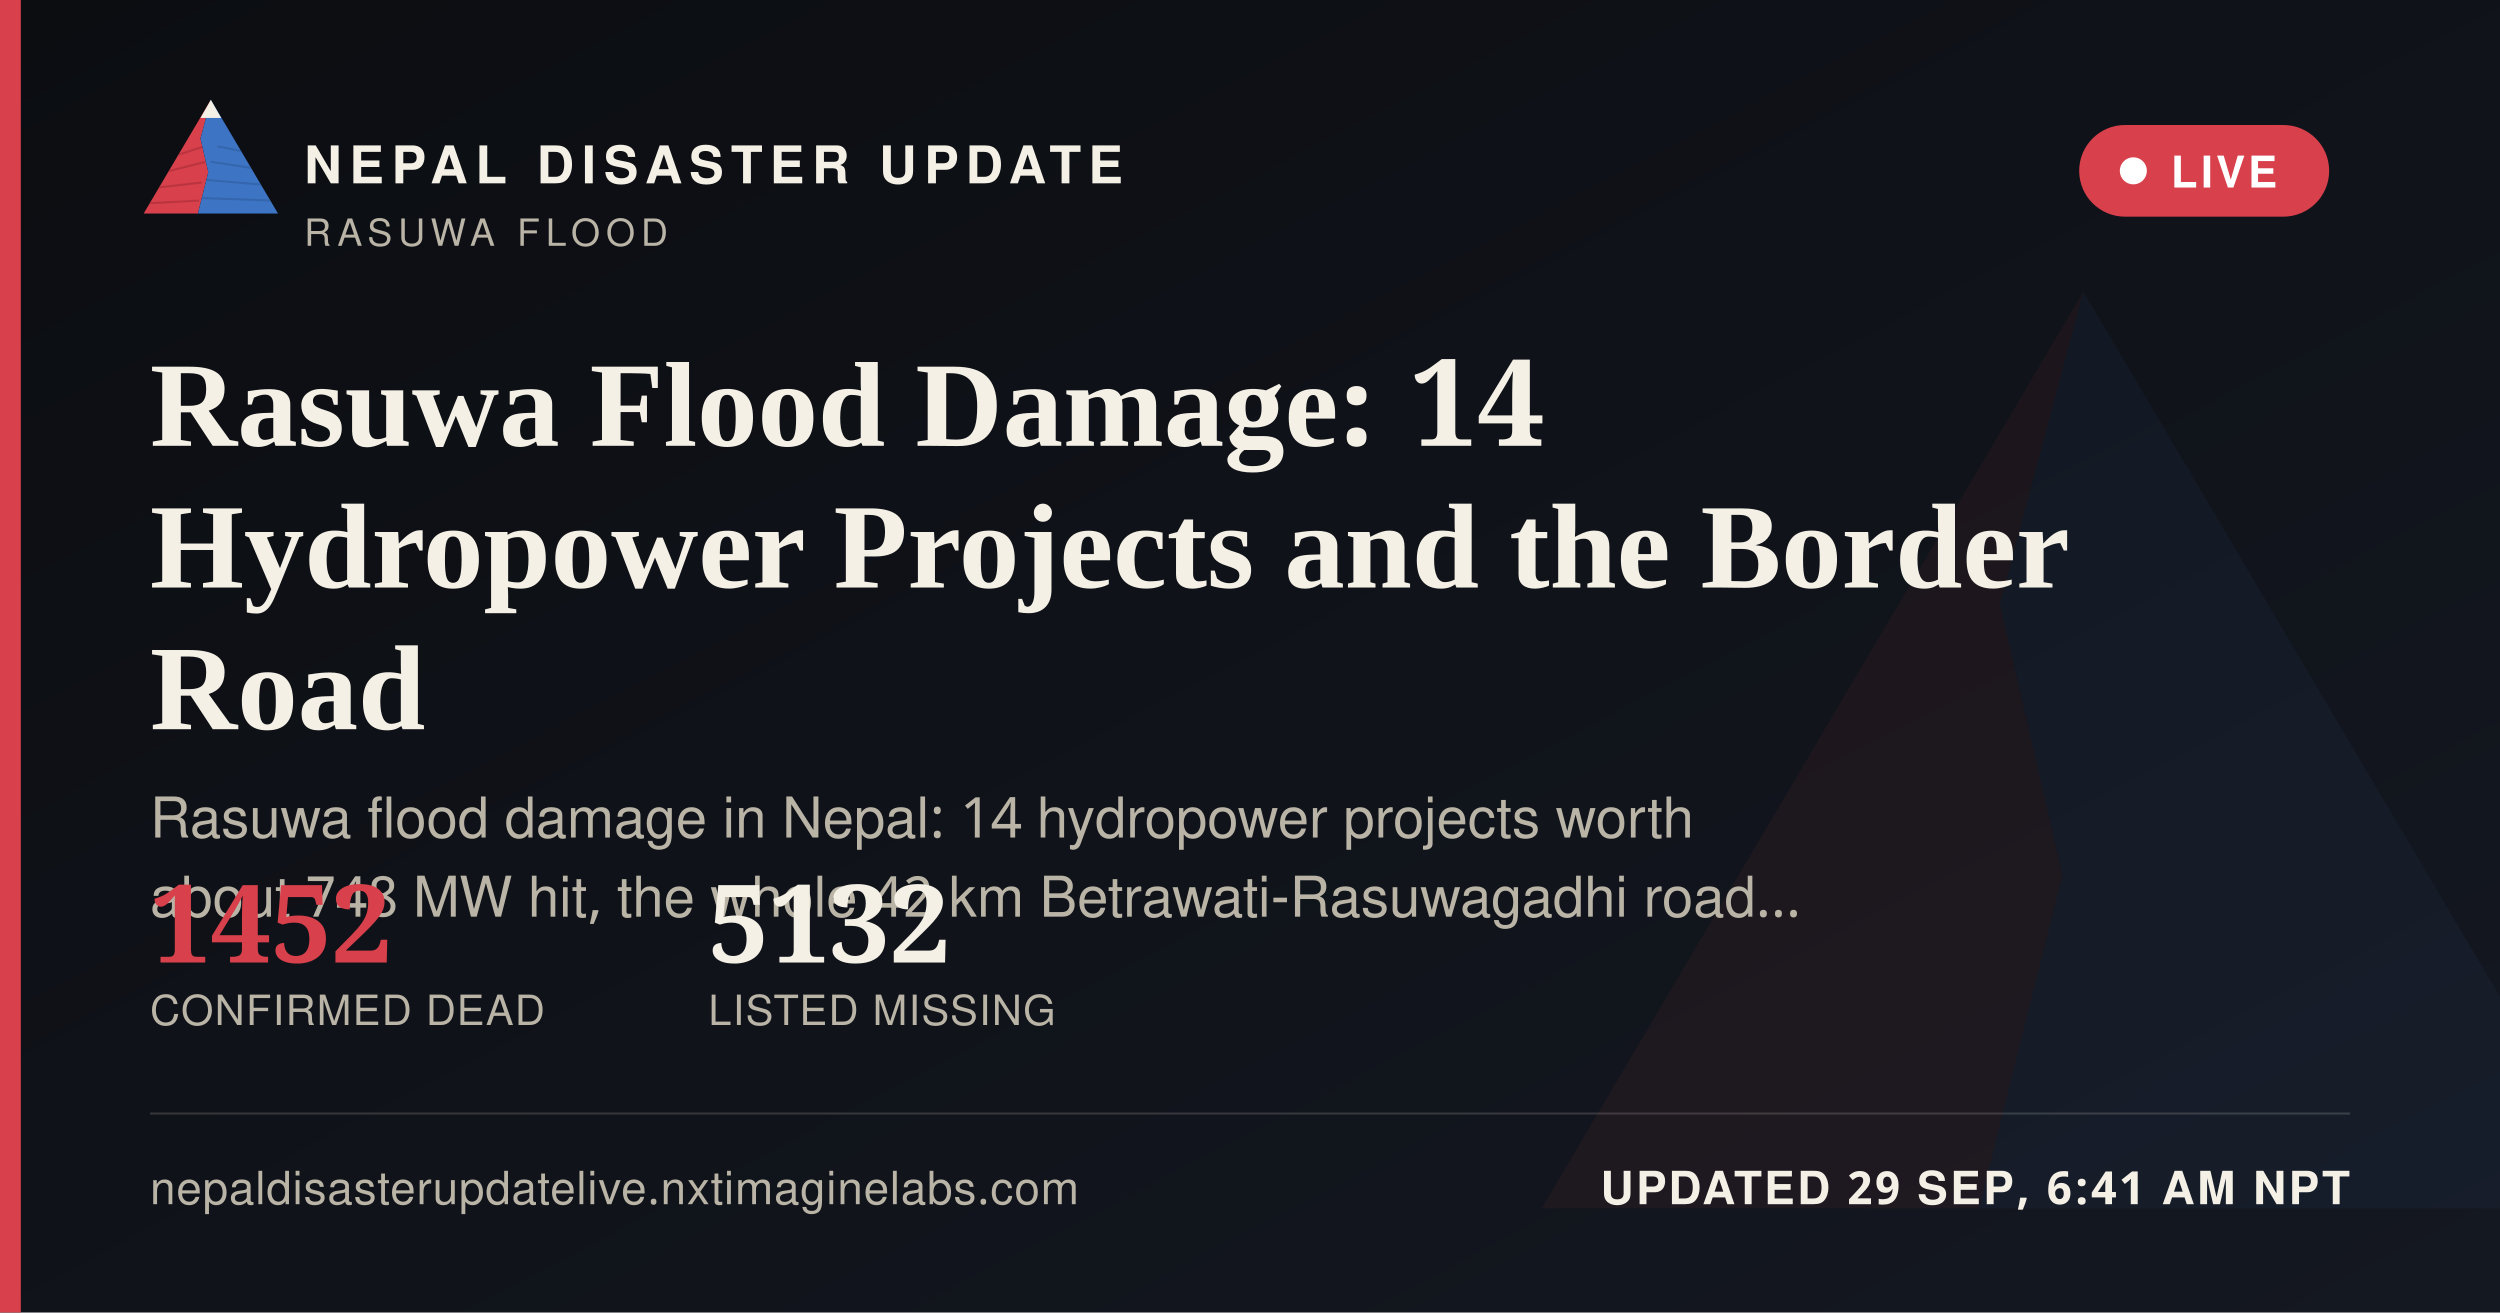
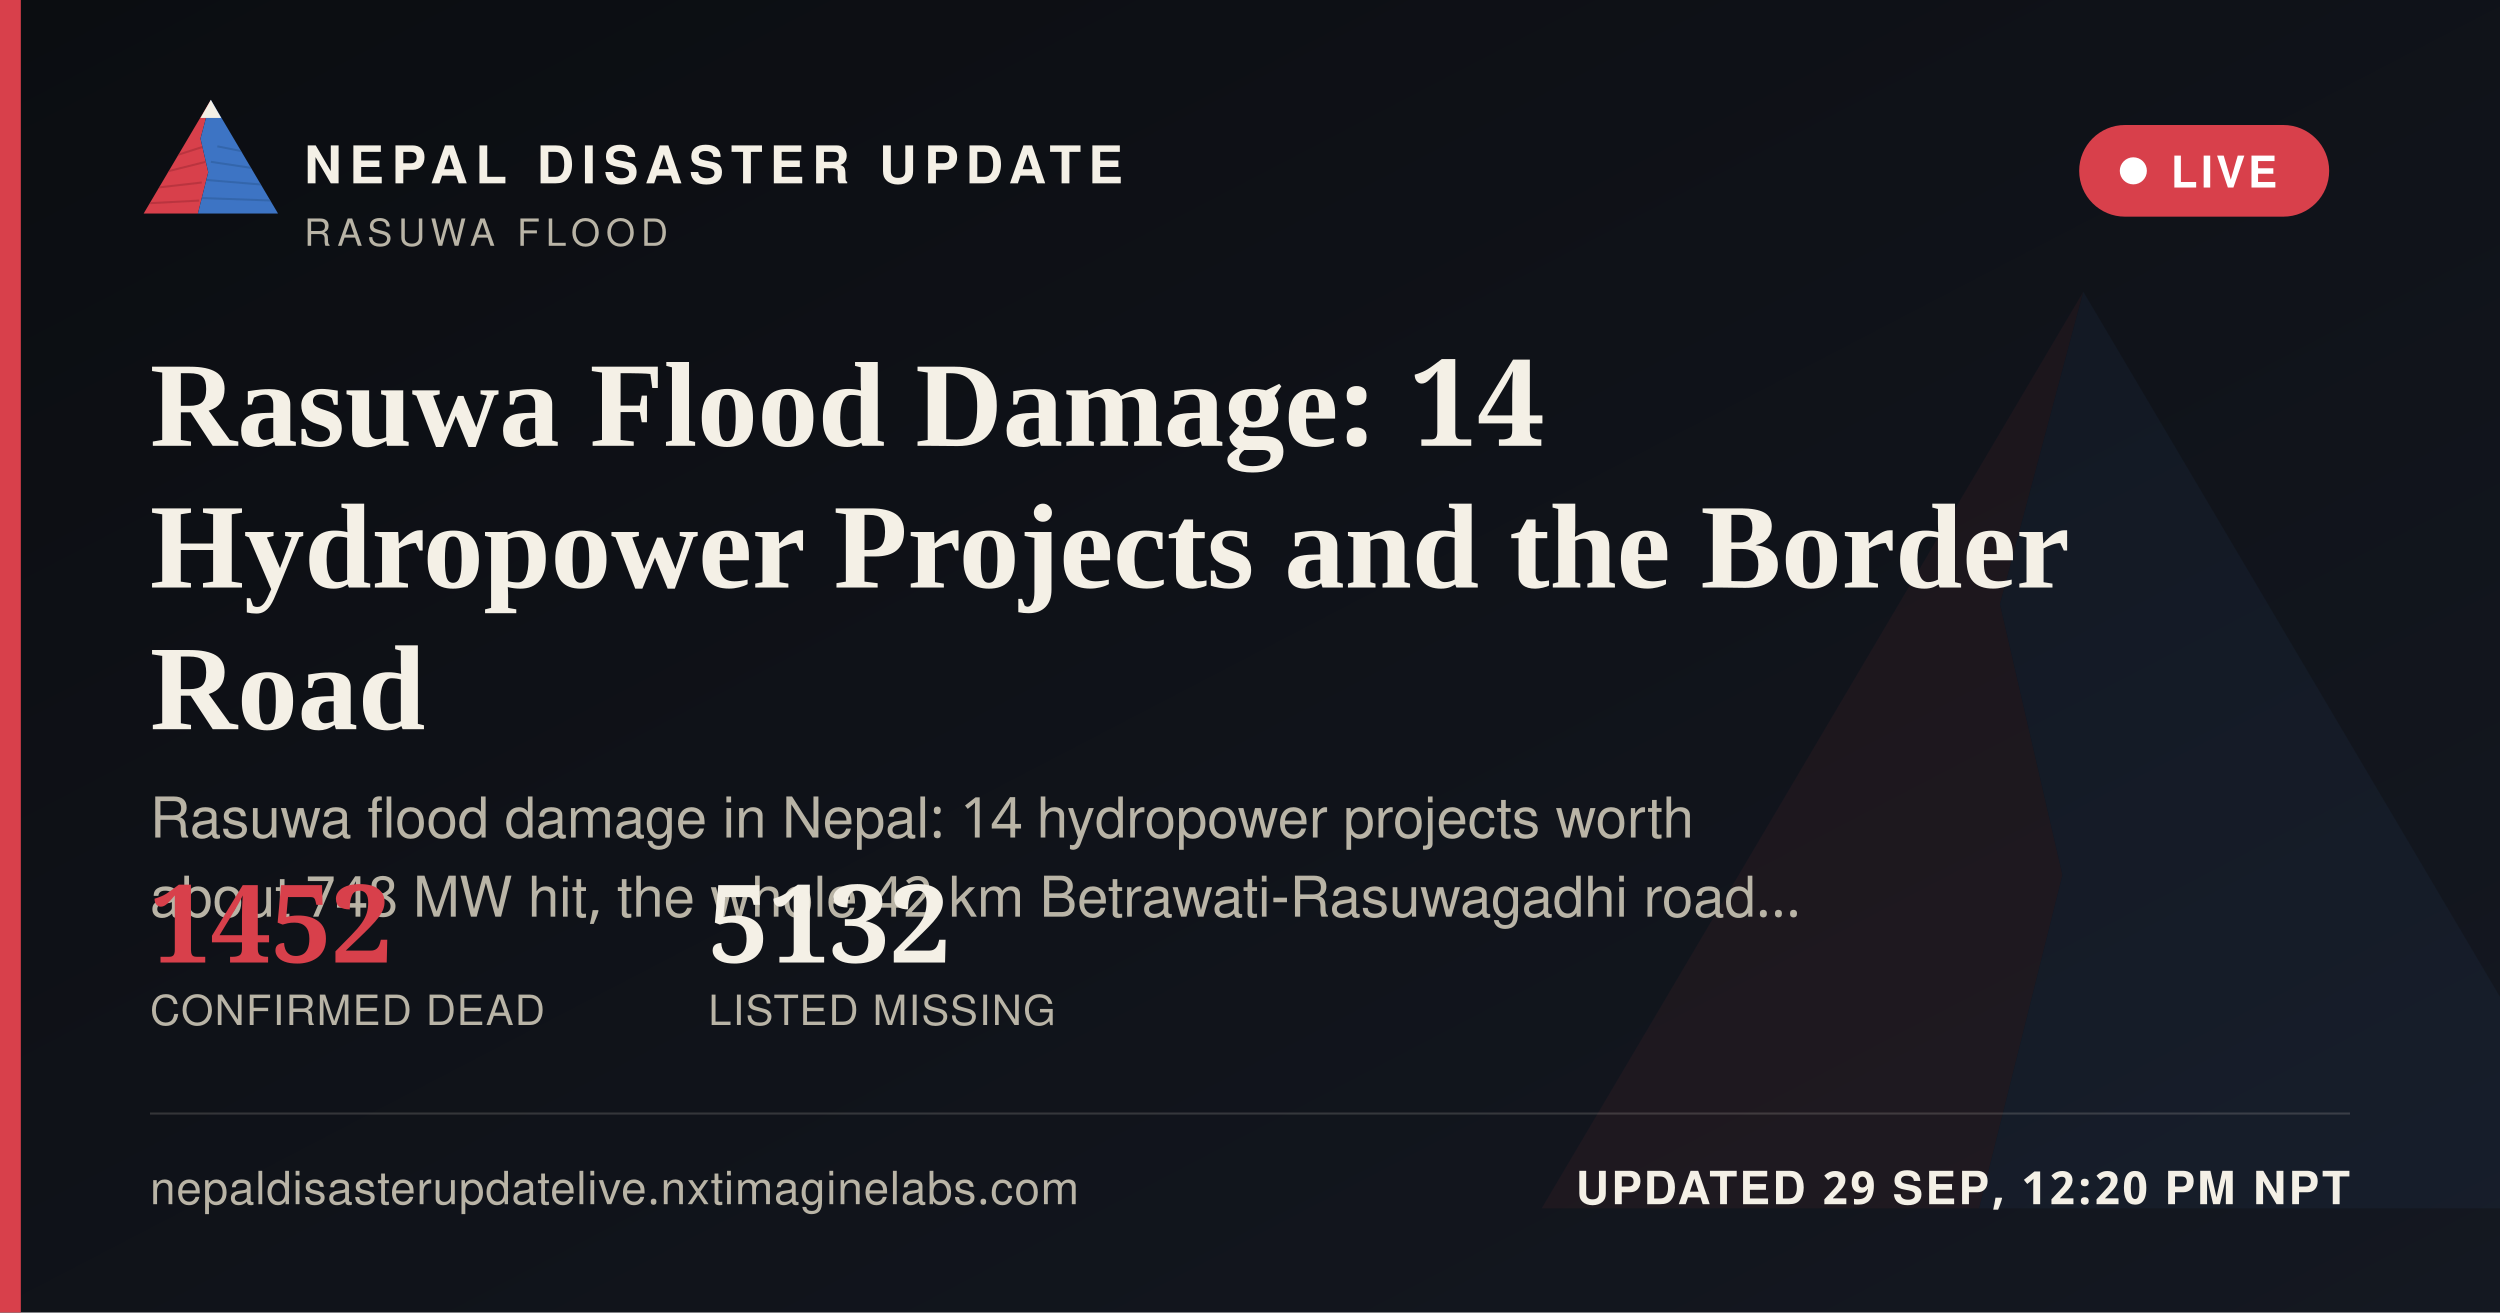
<svg xmlns="http://www.w3.org/2000/svg" width="1200" height="630" viewBox="0 0 1200 630">
  <defs>
    <linearGradient id="ogbg" x1="0" y1="0" x2="1" y2="1">
      <stop offset="0" stop-color="#0B0D11" />
      <stop offset="1" stop-color="#141821" />
    </linearGradient>
  </defs>
  <rect width="1200" height="630" fill="url(#ogbg)" />
  <g transform="translate(700,60) scale(5)" opacity="0.06">
    <polygon points="60,16 52,46 58,72 50,104 8,104" fill="#D8404B" />
    <polygon points="60,16 112,104 50,104 58,72 52,46" fill="#3D74C4" />
  </g>
  <rect x="0" y="0" width="10" height="630" fill="#D8404B" />
  <g transform="translate(64,38) scale(0.62)">
    <g>
      <defs>
        <clipPath id="ogLc">
          <polygon points="60,16 52,46 58,72 50,104 8,104" />
        </clipPath>
        <clipPath id="ogRc">
          <polygon points="60,16 112,104 50,104 58,72 52,46" />
        </clipPath>
      </defs>
      <polygon points="60,16 52,46 58,72 50,104 8,104" fill="#D8404B" />
      <g clip-path="url(#ogLc)" stroke="#A32A34" stroke-width="1.6" fill="none" opacity="0.55">
        <path d="M30,60 L55,52" />
        <path d="M24,72 L56,64" />
        <path d="M18,84 L53,80" />
        <path d="M13,96 L51,94" />
      </g>
      <polygon points="60,16 112,104 50,104 58,72 52,46" fill="#3D74C4" />
      <g clip-path="url(#ogRc)" stroke="#2A5793" stroke-width="1.6" fill="none" opacity="0.5">
        <path d="M65,52 L95,58" />
        <path d="M60,64 L100,70" />
        <path d="M56,78 L104,82" />
        <path d="M52,92 L108,94" />
      </g>
      <polygon points="60,16 52,30 68,30" fill="#F4F0E6" />
    </g>
  </g>
  <text x="146" y="88" font-family="'Public Sans', 'Noto Sans Devanagari', 'Helvetica Neue', Helvetica, Arial, sans-serif" font-size="25" font-weight="800" letter-spacing="3.6" fill="#F4F0E6">NEPAL DISASTER UPDATE</text>
  <text x="146" y="118" font-family="'Public Sans', 'Noto Sans Devanagari', 'Helvetica Neue', Helvetica, Arial, sans-serif" font-size="18" letter-spacing="2.8" fill="#B9B4A6">RASUWA FLOOD</text>
  <g>
    <rect x="998" y="60" width="120" height="44" rx="22" fill="#D8404B" stroke="none" />
    <circle cx="1024" cy="82" r="6.5" fill="#FFFFFF" />
    <text x="1042" y="90" font-family="'Public Sans', 'Noto Sans Devanagari', 'Helvetica Neue', Helvetica, Arial, sans-serif" font-size="21" font-weight="700" letter-spacing="1.6" fill="#FFFFFF">LIVE</text>
  </g>
  <text x="72" y="214" font-family="Newsreader, 'Noto Serif Devanagari', Georgia, 'Times New Roman', serif" font-size="58" font-weight="600" fill="#F4F0E6">Rasuwa Flood Damage: 14</text>
  <text x="72" y="282" font-family="Newsreader, 'Noto Serif Devanagari', Georgia, 'Times New Roman', serif" font-size="58" font-weight="600" fill="#F4F0E6">Hydropower Projects and the Border</text>
  <text x="72" y="350" font-family="Newsreader, 'Noto Serif Devanagari', Georgia, 'Times New Roman', serif" font-size="58" font-weight="600" fill="#F4F0E6">Road</text>
  <text x="72" y="402" font-family="'Public Sans', 'Noto Sans Devanagari', 'Helvetica Neue', Helvetica, Arial, sans-serif" font-size="27" fill="#B9B4A6">Rasuwa flood damage in Nepal: 14 hydropower projects worth</text>
  <text x="72" y="440" font-family="'Public Sans', 'Noto Sans Devanagari', 'Helvetica Neue', Helvetica, Arial, sans-serif" font-size="27" fill="#B9B4A6">about 748 MW hit, the whole 42 km Betrawati-Rasuwagadhi road…</text>
  <g transform="translate(72,462)">
    <text x="0" y="0" font-family="Newsreader, 'Noto Serif Devanagari', Georgia, 'Times New Roman', serif" font-size="52" font-weight="600" fill="#D8404B">1452</text>
    <text x="0" y="30" font-family="'Public Sans', 'Noto Sans Devanagari', 'Helvetica Neue', Helvetica, Arial, sans-serif" font-size="20" letter-spacing="0.6" fill="#B9B4A6">CONFIRMED DEAD</text>
    <text x="268" y="0" font-family="Newsreader, 'Noto Serif Devanagari', Georgia, 'Times New Roman', serif" font-size="52" font-weight="600" fill="#F4F0E6">5132</text>
    <text x="268" y="30" font-family="'Public Sans', 'Noto Sans Devanagari', 'Helvetica Neue', Helvetica, Arial, sans-serif" font-size="20" letter-spacing="0.6" fill="#B9B4A6">LISTED MISSING</text>
  </g>
  <rect x="72" y="534" width="1056" height="1" fill="rgba(244,240,230,0.16)" />
  <text x="72" y="578" font-family="'Public Sans', 'Noto Sans Devanagari', 'Helvetica Neue', Helvetica, Arial, sans-serif" font-size="22" fill="#B9B4A6" letter-spacing="0.4">nepaldisasterupdatelive.nxtimaginelabs.com</text>
-   <text x="1128" y="578" text-anchor="end" font-family="'Public Sans', 'Noto Sans Devanagari', 'Helvetica Neue', Helvetica, Arial, sans-serif" font-size="22" font-weight="700" letter-spacing="1.2" fill="#F4F0E6">UPDATED 29 SEP, 6:41 AM NPT</text>
+   <text x="1128" y="578" text-anchor="end" font-family="'Public Sans', 'Noto Sans Devanagari', 'Helvetica Neue', Helvetica, Arial, sans-serif" font-size="22" font-weight="700" letter-spacing="1.2" fill="#F4F0E6">UPDATED 29 SEP, 12:20 PM NPT</text>
</svg>
